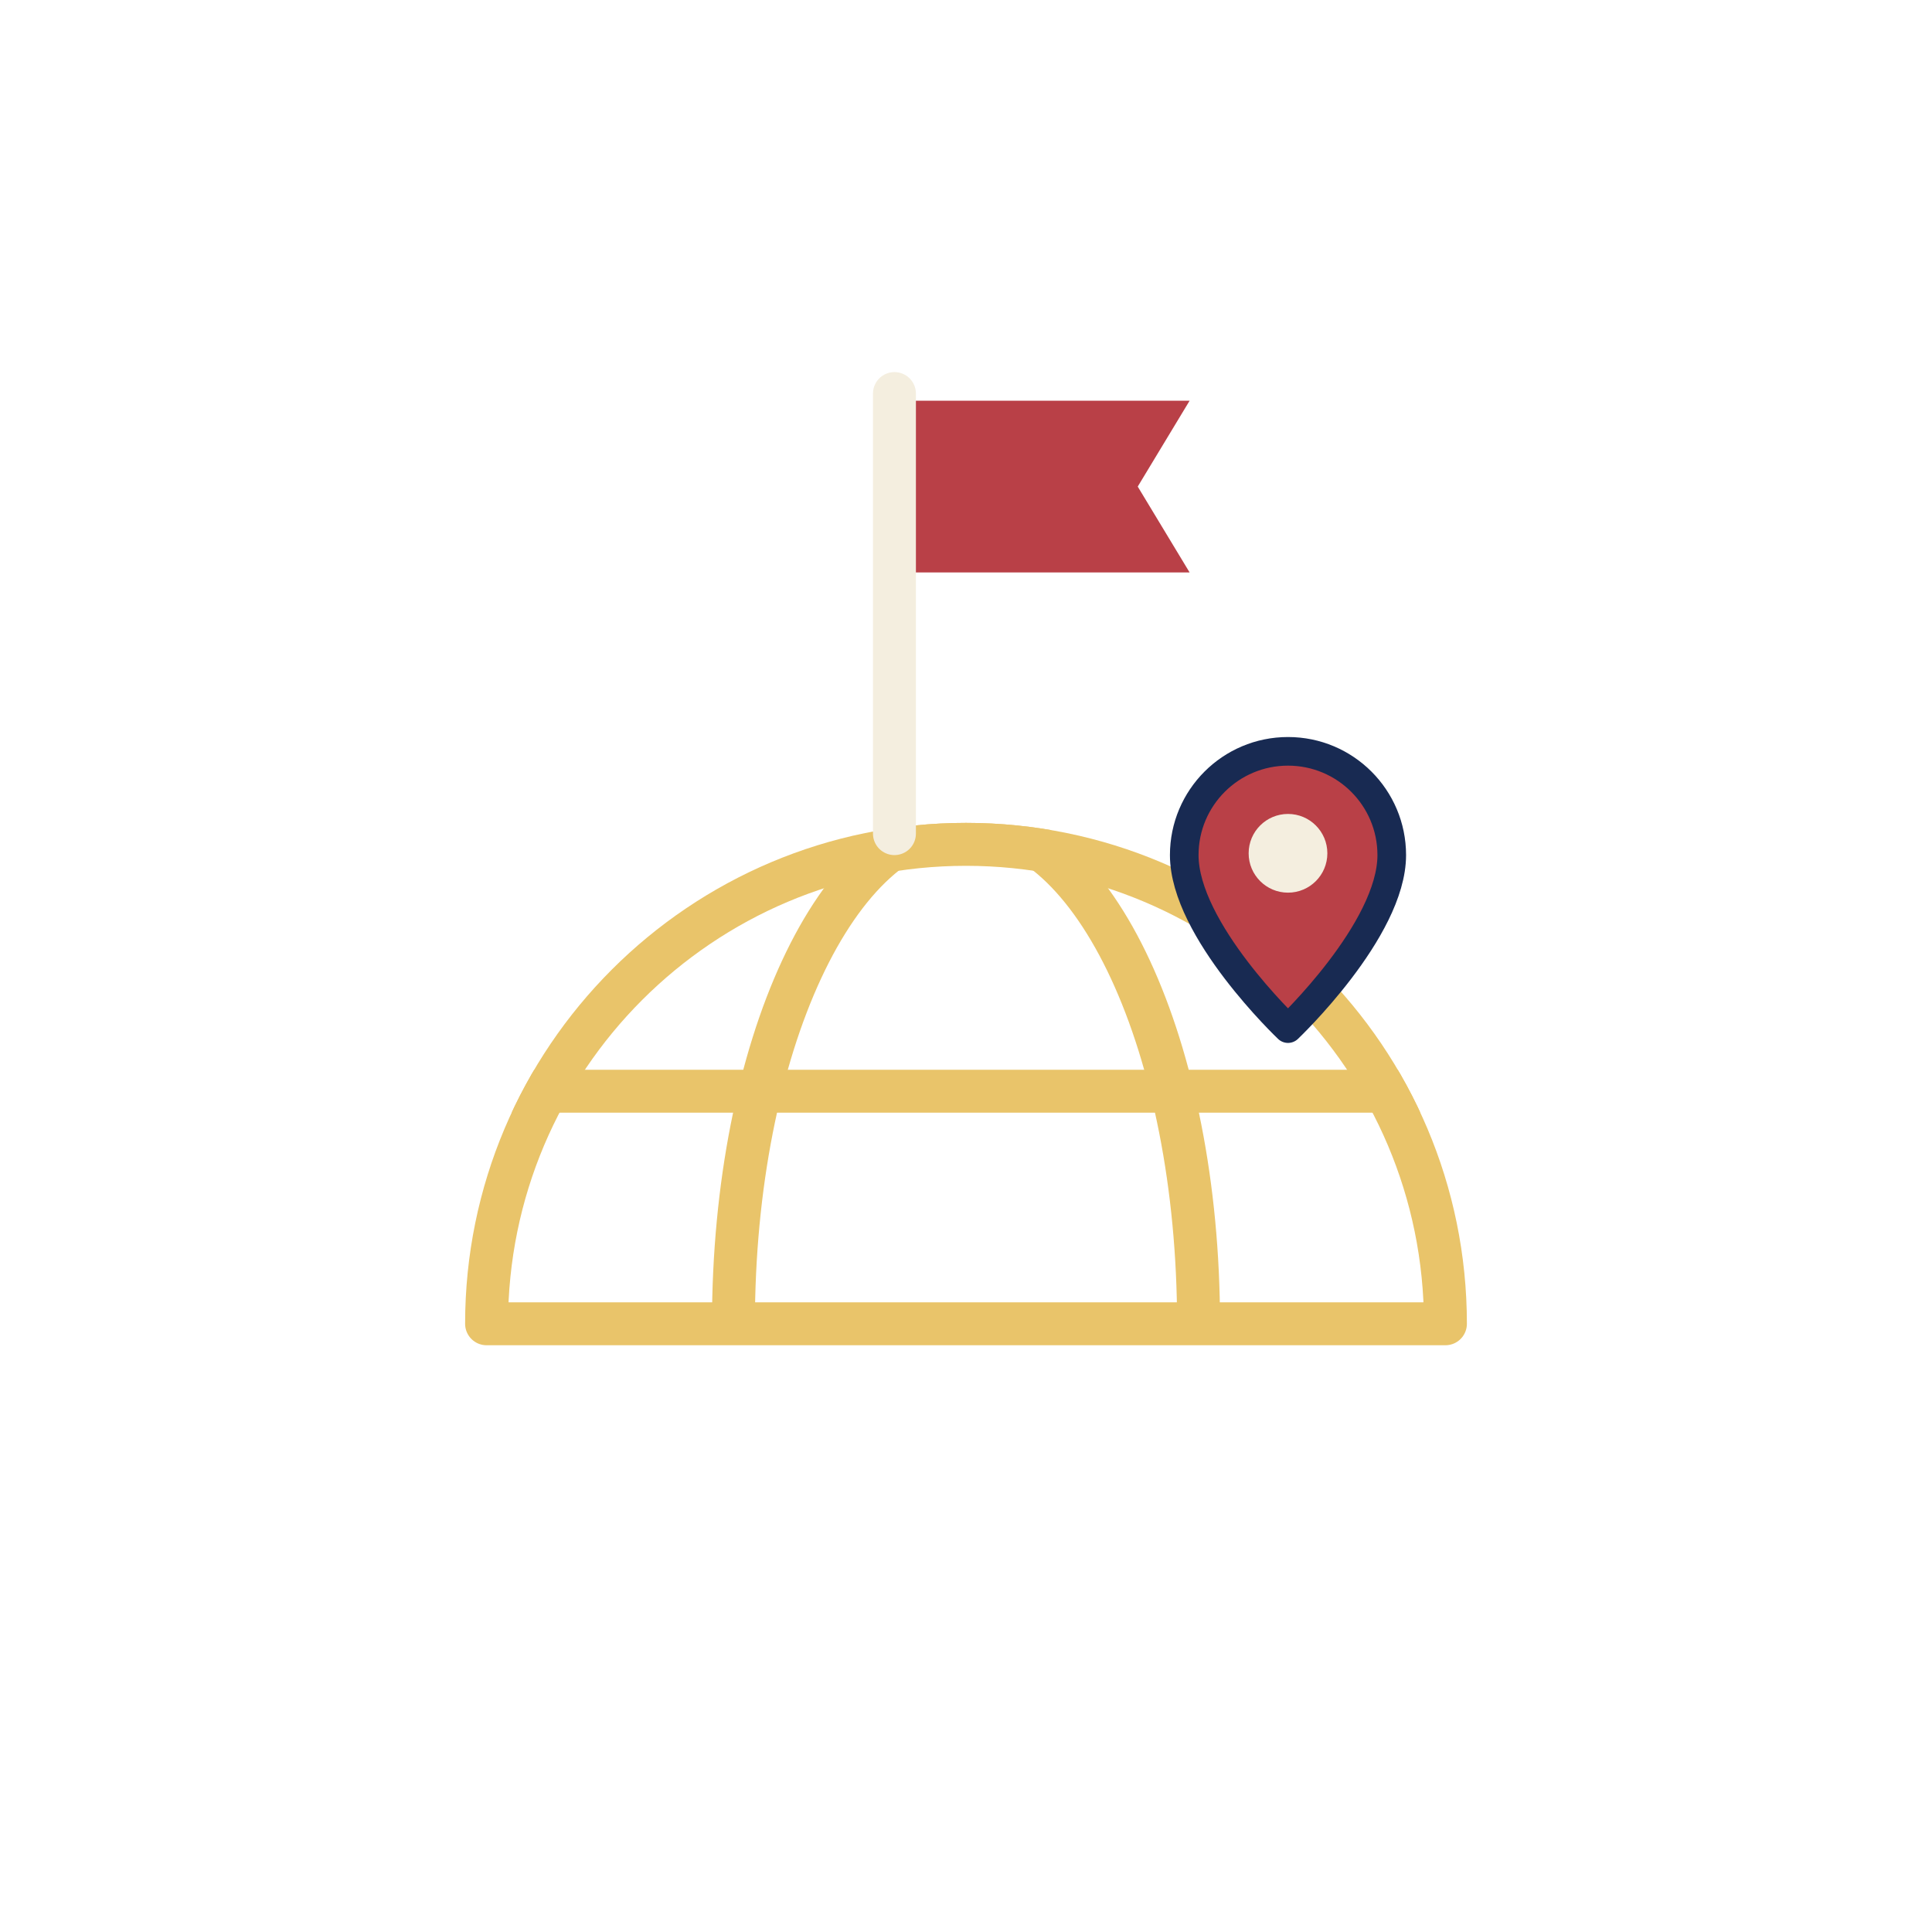
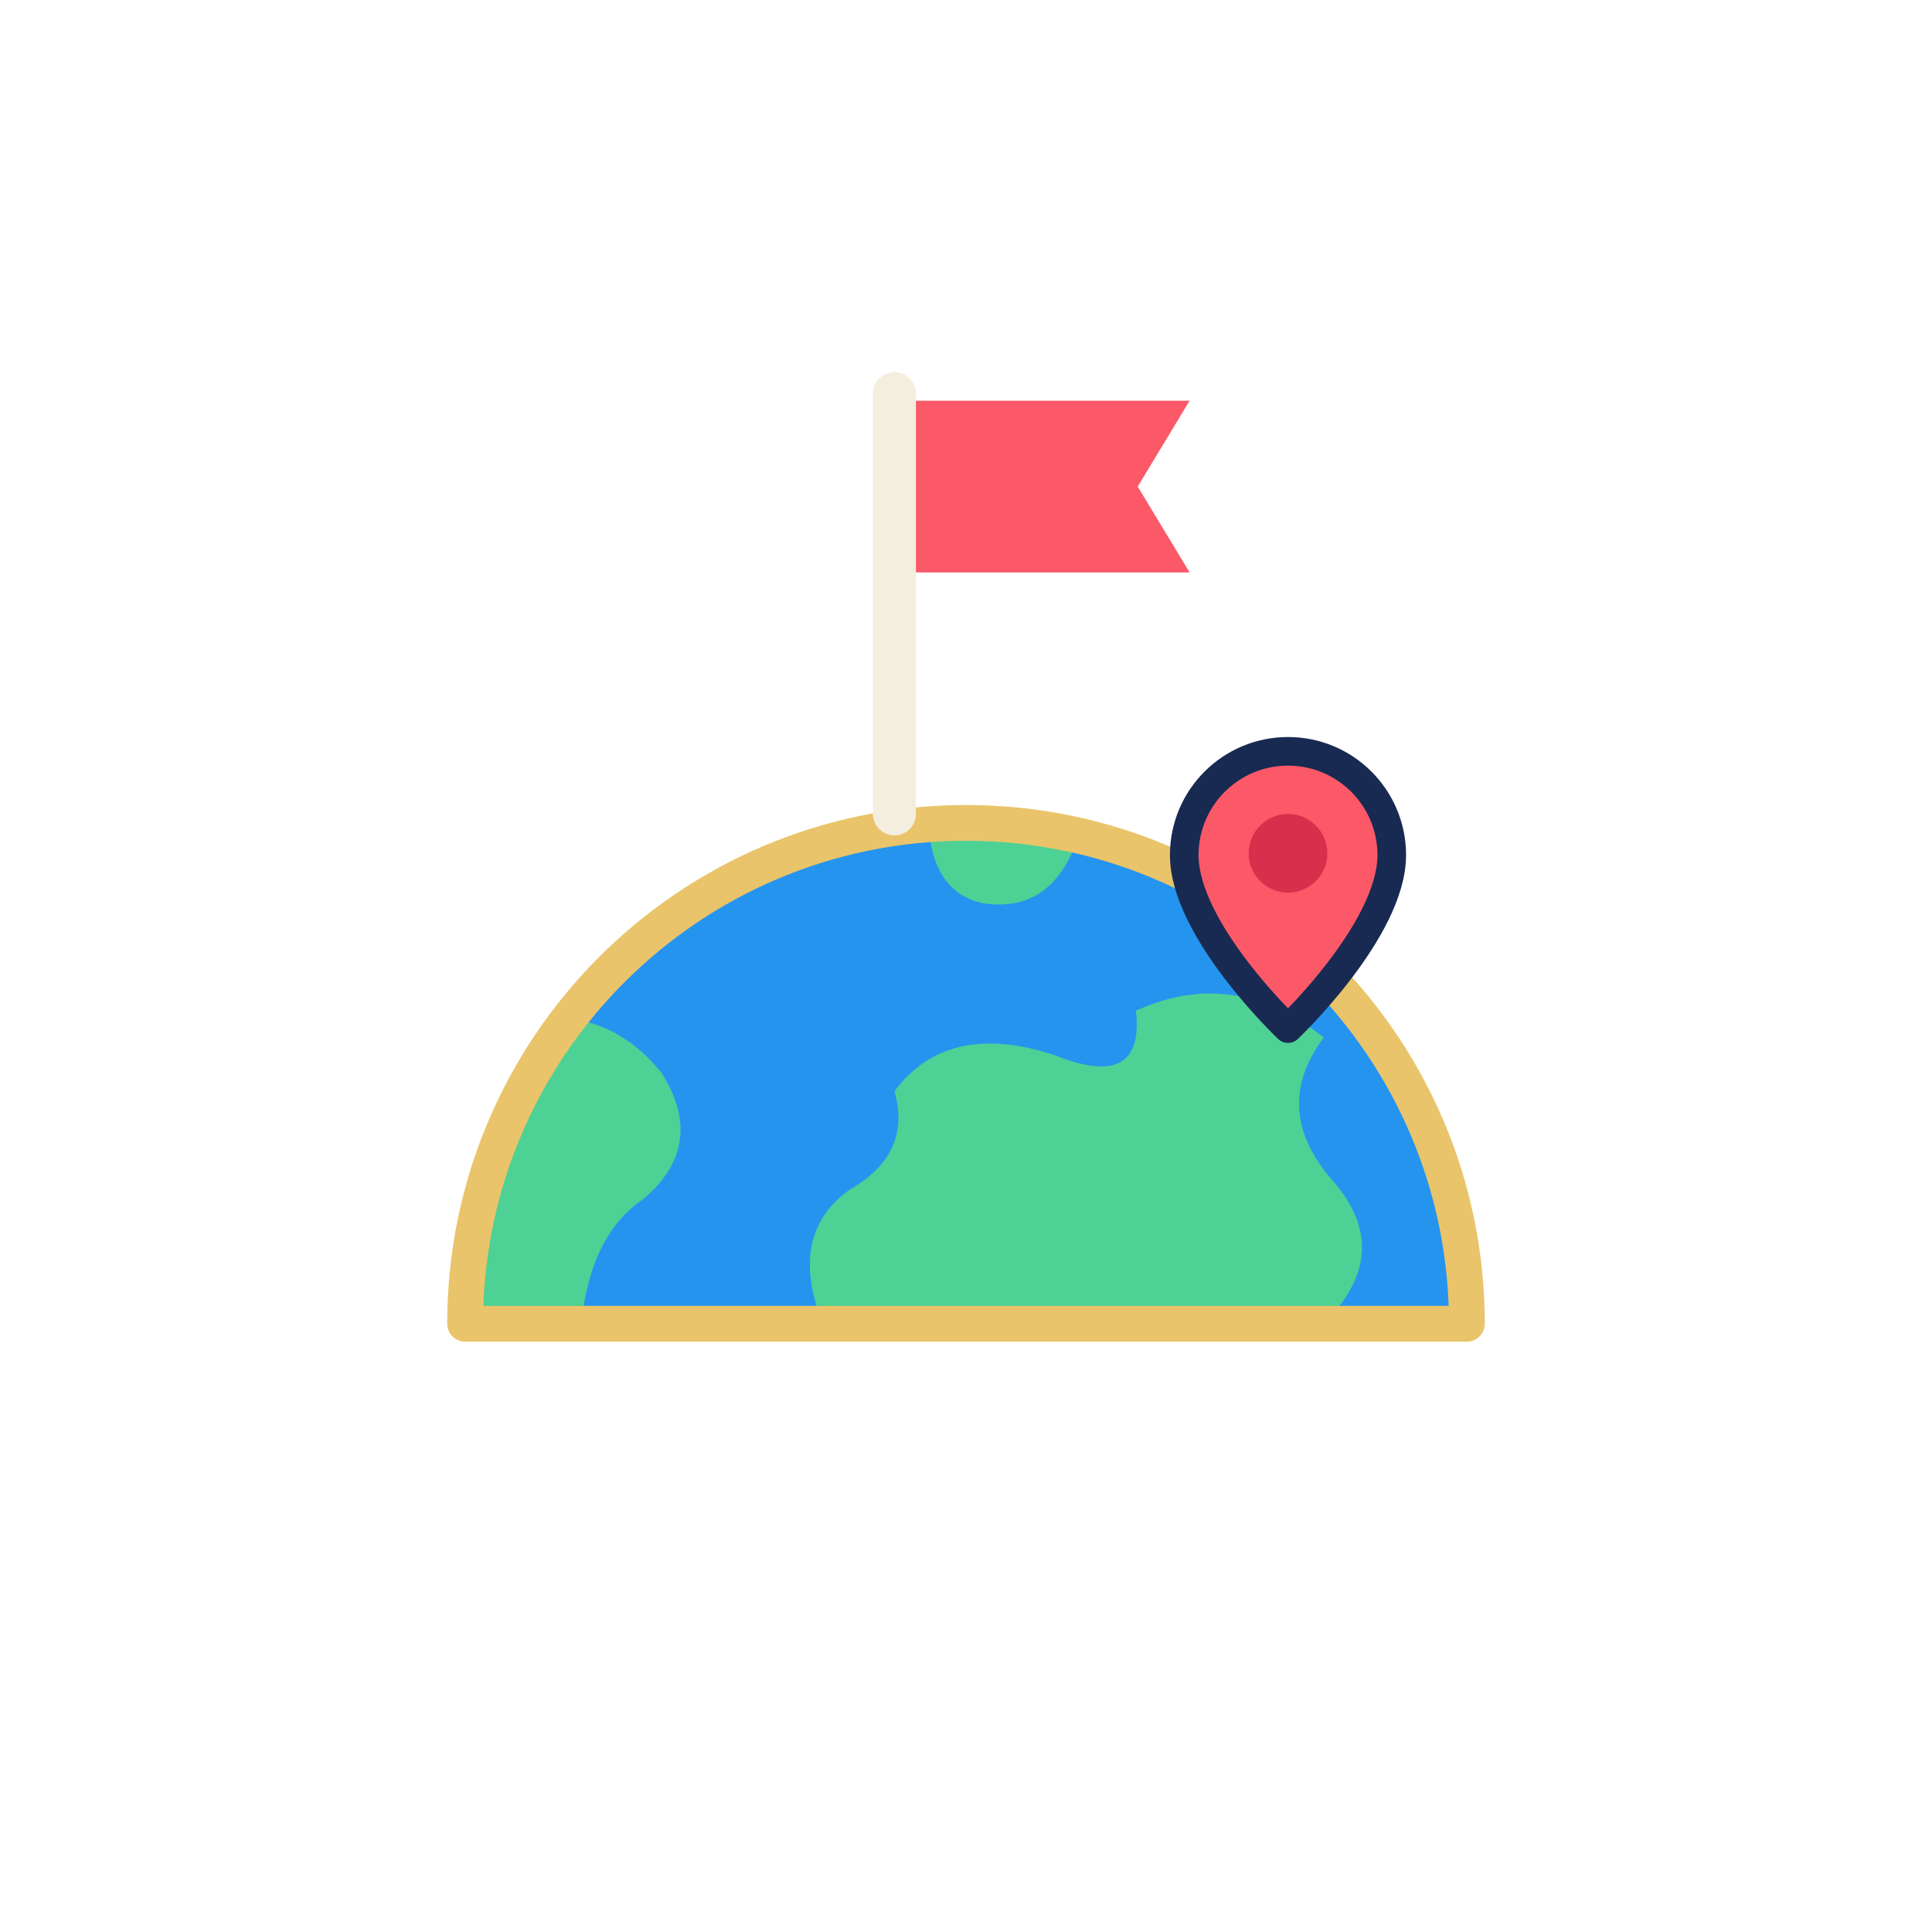
<svg xmlns="http://www.w3.org/2000/svg" width="108" height="108" viewBox="0 0 108 108">
  <defs>
    <clipPath id="dome">
      <path d="M26 74 A28 28 0 0 1 82 74 Z" />
    </clipPath>
  </defs>
-   <g clip-path="url(#dome)" fill="none" stroke="#E9C46A" stroke-width="2.4">
-     <ellipse cx="54" cy="74" rx="13" ry="28" />
-     <line x1="26" y1="61" x2="82" y2="61" />
+   <path d="M26 74 A28 28 0 0 1 82 74 Z" fill="#2594EF" />
+   <g clip-path="url(#dome)" fill="#4ED195">
+     <path d="M26 58 Q33 55 37 60 Q39.5 64 36 67 Q33 69 32.5 74 L26 74 Z" />
+     <path d="M46 74 Q44 69 47.5 66.5 Q51 64.5 50 61 Q53 57 59 59 Q64 61 63.5 56.5 Q69 54 74 58 Q71 62 74.5 66 Q78 70 74 74 Z" />
+     <path d="M52 47 Q56 45.5 60 47.5 Q58.5 51 55 50.5 Q52.5 50 52 47 Z" />
  </g>
-   <path d="M27.2 74 A26.8 26.8 0 0 1 80.8 74 Z" fill="none" stroke="#E9C46A" stroke-width="2.4" stroke-linejoin="round" />
-   <line x1="50" y1="46.6" x2="50" y2="22" stroke="#F4EEDF" stroke-width="2.4" stroke-linecap="round" />
-   <path d="M51.2 22.4 H66.5 L63.6 27.2 L66.5 32 H51.2 Z" fill="#B94047" />
-   <path d="M72 57.5 C72 57.5 66.2 52 66.2 47.8 A5.8 5.8 0 1 1 77.8 47.8 C77.8 52 72 57.5 72 57.5 Z" fill="#B94047" stroke="#182A52" stroke-width="1.6" stroke-linejoin="round" />
-   <circle cx="72" cy="47.7" r="2.2" fill="#F4EEDF" />
+   <path d="M26 74 A28 28 0 0 1 82 74 Z" fill="none" stroke="#E9C46A" stroke-width="2" stroke-linejoin="round" />
+   <line x1="50" y1="45.5" x2="50" y2="22" stroke="#F4EEDF" stroke-width="2.4" stroke-linecap="round" />
+   <path d="M51.2 22.4 H66.5 L63.6 27.2 L66.5 32 H51.2 Z" fill="#FB5968" />
+   <path d="M72 57.5 C72 57.5 66.2 52 66.2 47.8 A5.8 5.8 0 1 1 77.8 47.8 C77.8 52 72 57.5 72 57.5 Z" fill="#FB5968" stroke="#182A52" stroke-width="1.6" stroke-linejoin="round" />
+   <circle cx="72" cy="47.7" r="2.2" fill="#D8304C" />
</svg>
